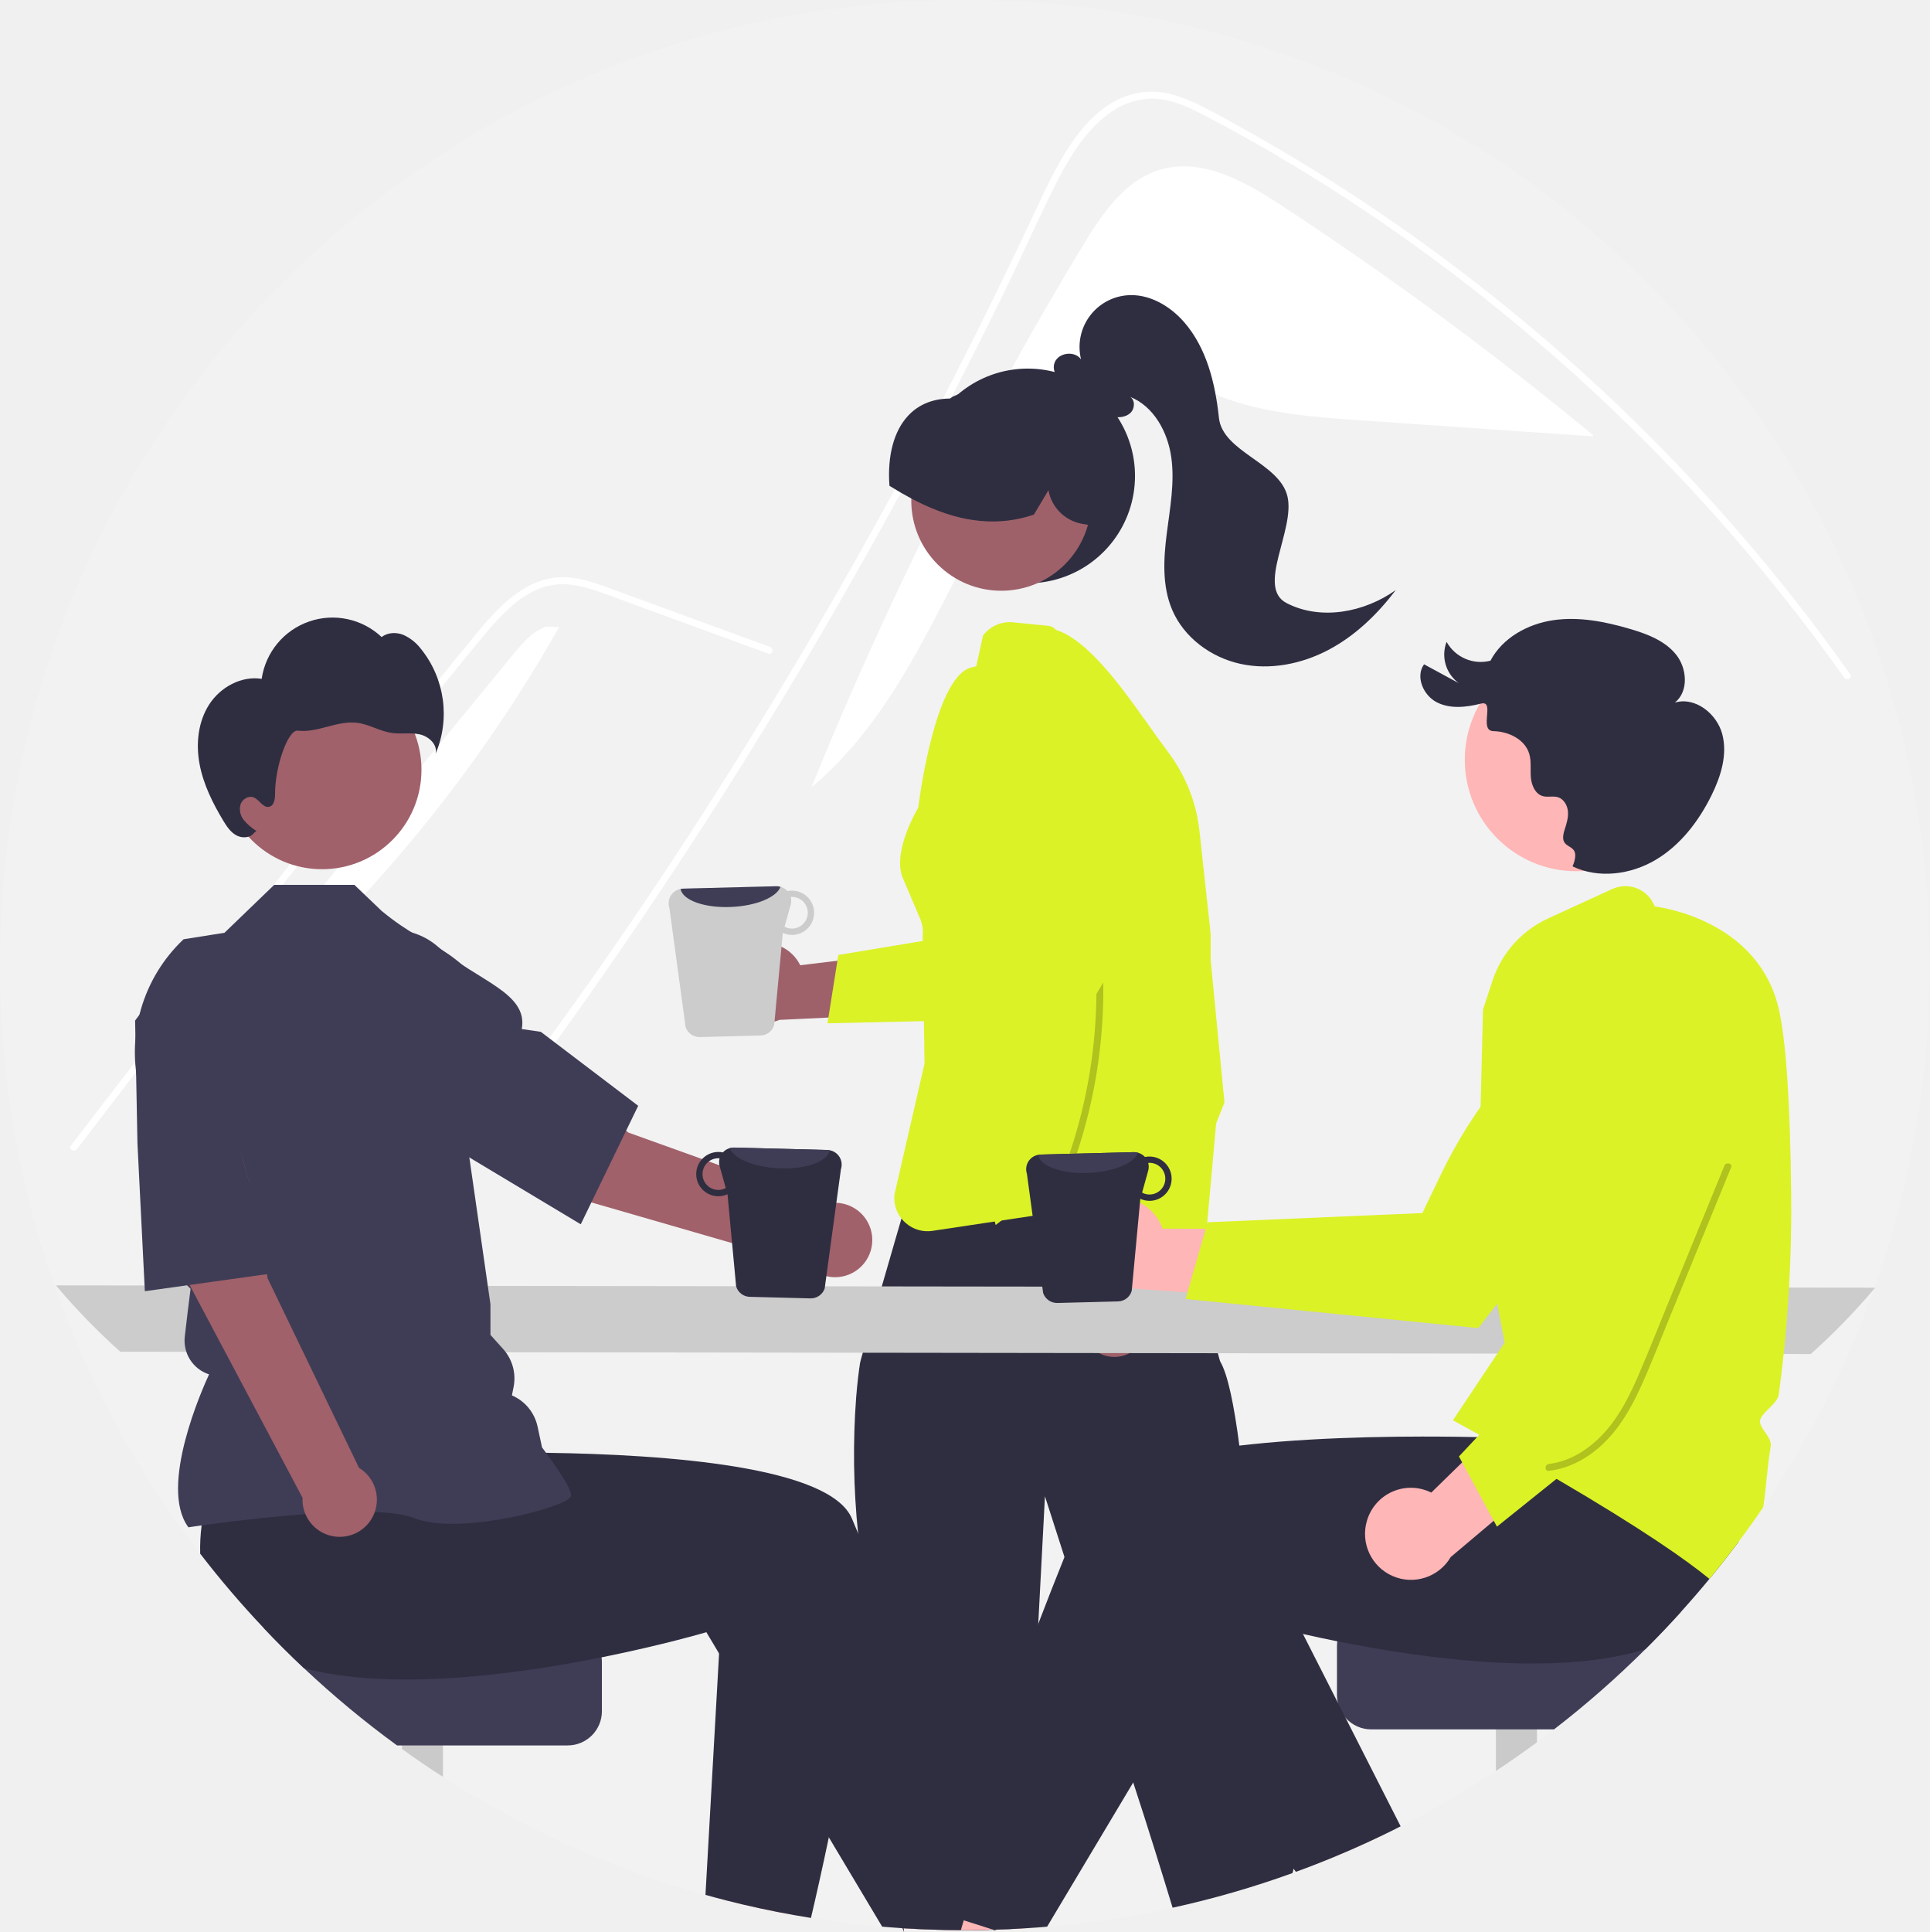
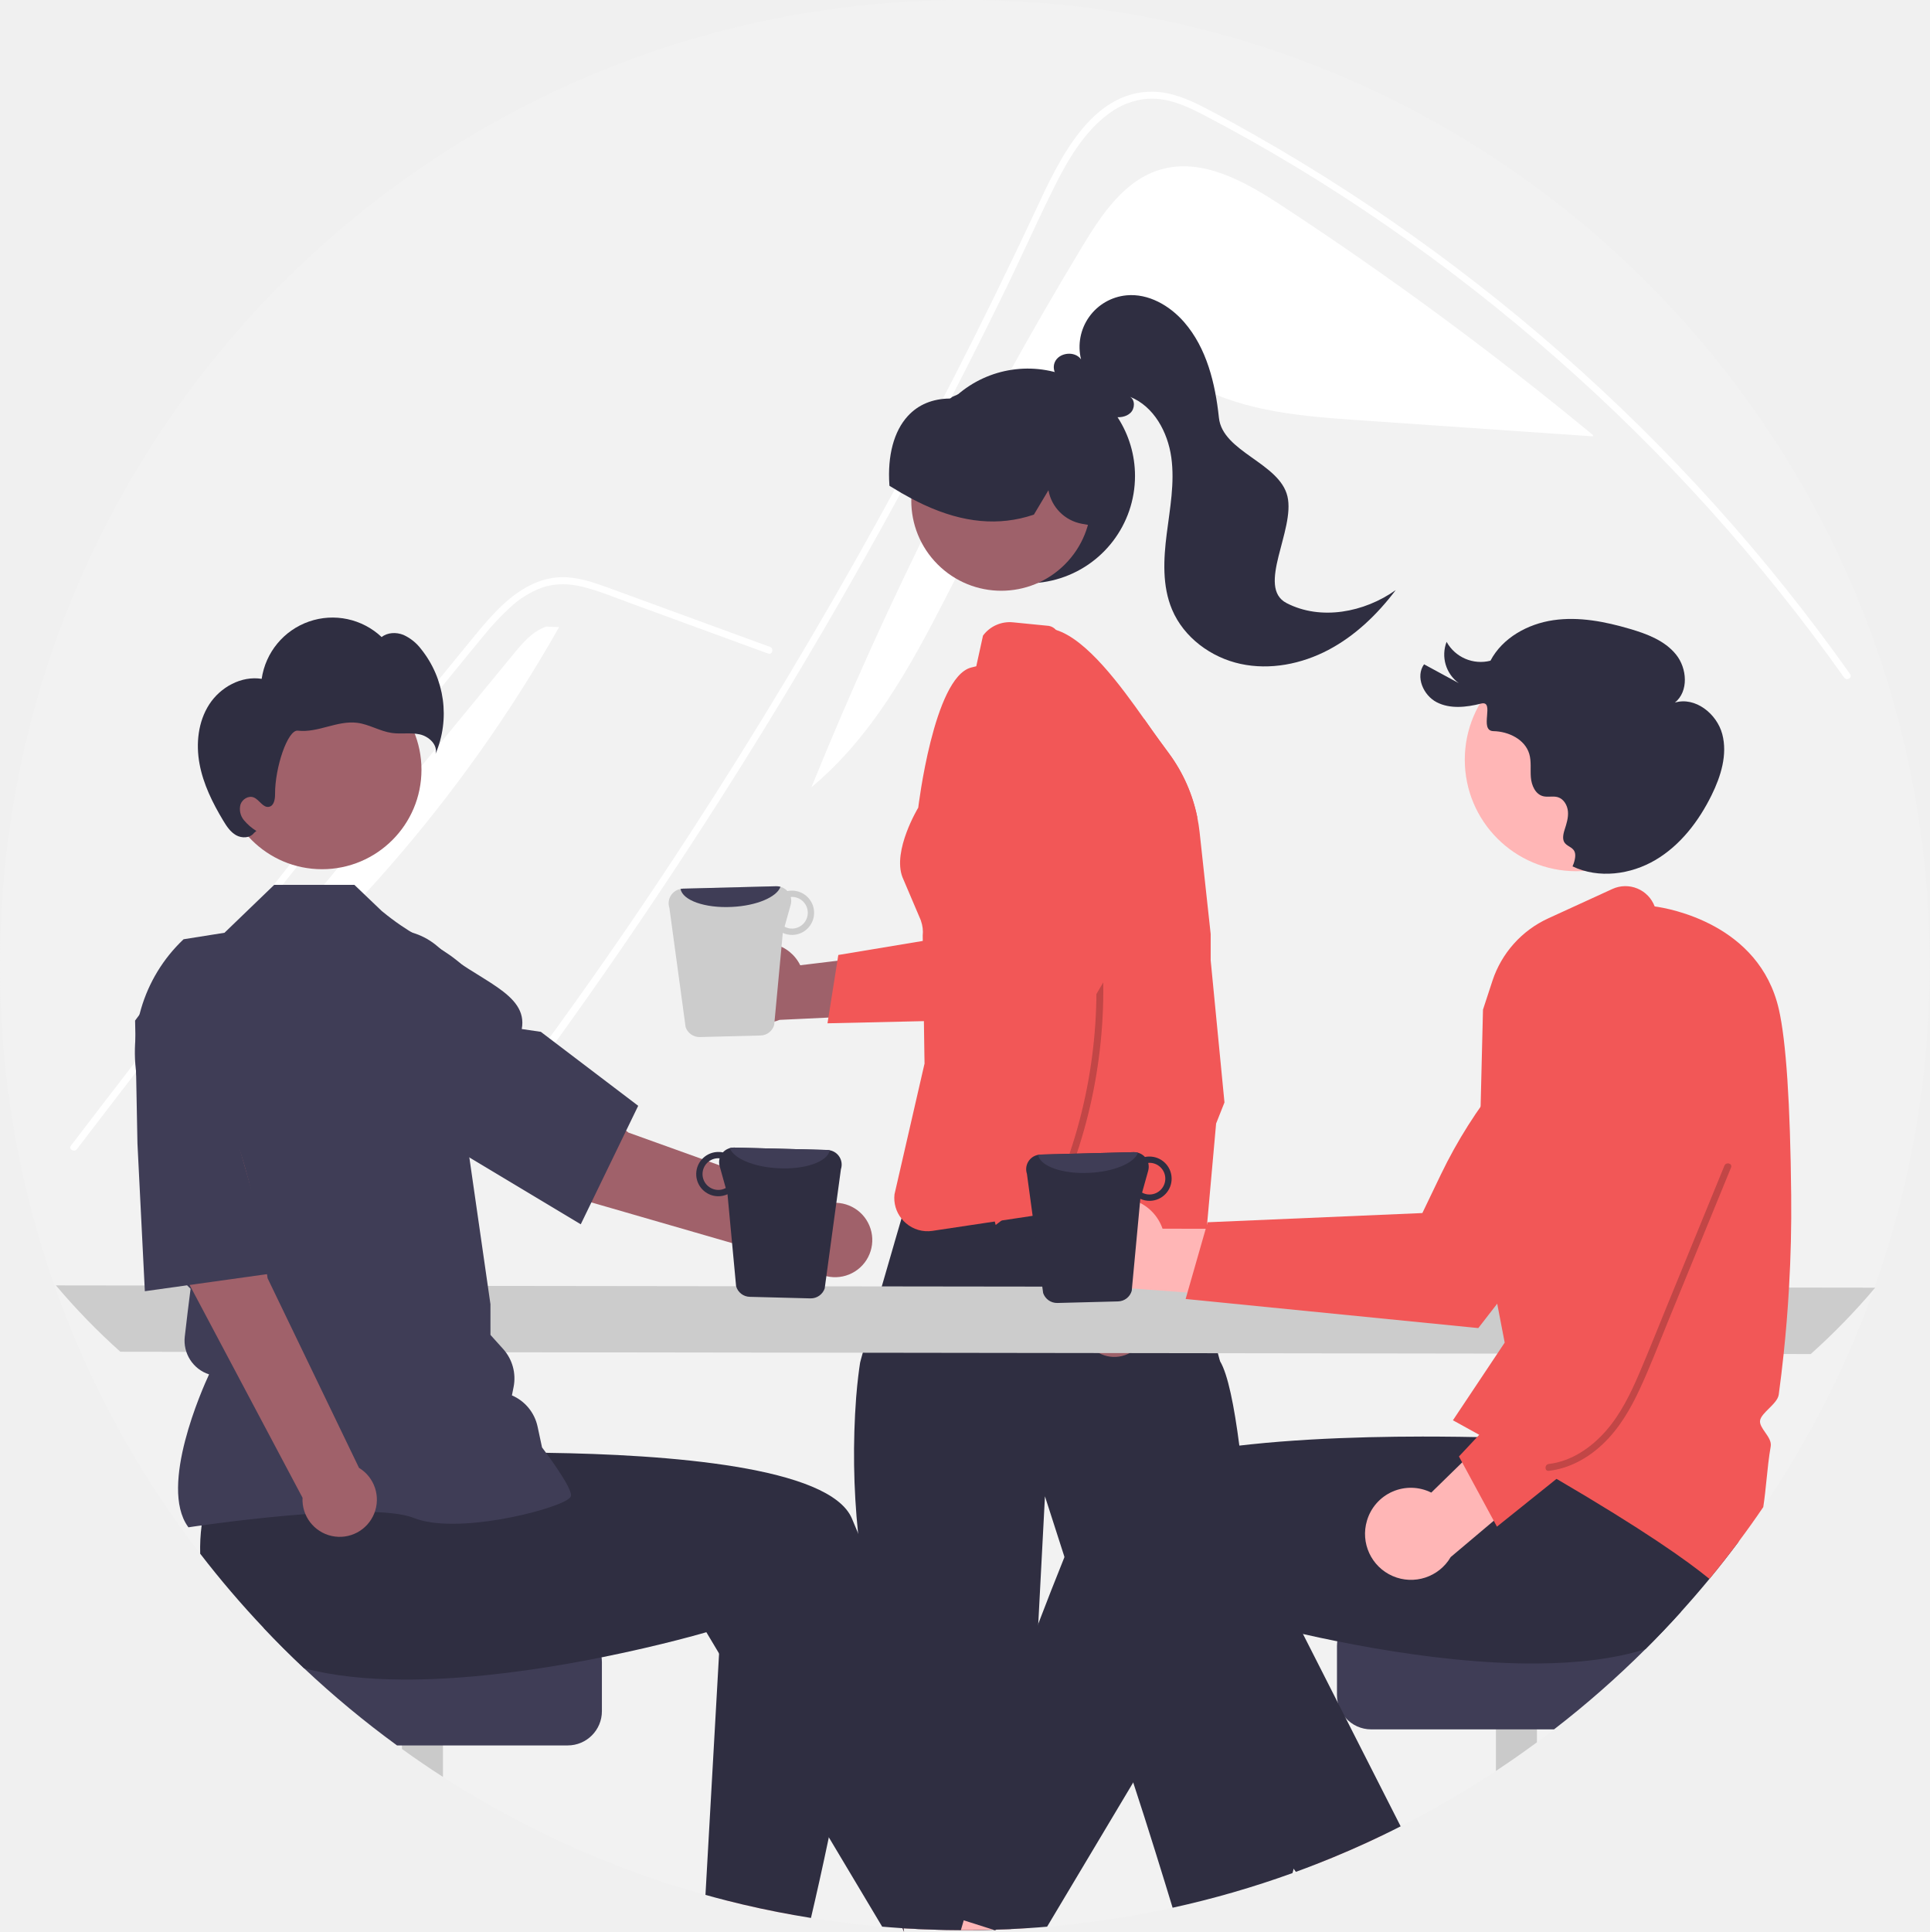
<svg xmlns="http://www.w3.org/2000/svg" data-name="Layer 1" width="842" height="842.8" viewBox="0 0 842 842.8">
  <path d="M1021,449.6a420.098,420.098,0,0,1-24.1,140.73c-.07.21-.14.4-.22.61v.01a419.102,419.102,0,0,1-48.3,95.08q-5.22,7.71-10.81,15.17-6.15,8.25-12.69,16.17-6.03,7.305-12.38,14.33-7.545,8.37-15.54,16.31a421.17,421.17,0,0,1-39.88,35q-3.69,2.865-7.46,5.63-8.775,6.48-17.9,12.5A417.418,417.418,0,0,1,790.15,825.3c-2.47,1.26-4.96,2.5-7.46,3.7q-14.505,7.005-29.6,12.89c-2.87,1.13-5.75,2.22-8.66,3.27-.49.19-.98.37-1.48.54a418.308,418.308,0,0,1-107.06,23.38q-3.81.345-7.63.58-4.05.285-8.11.46c-2.14.11-4.27.19-6.42.25-.44.02-.89.04-1.33.04q-4.335.135-8.7.17c-1.23.01-2.46.02-3.7.02-.58,0-1.16,0-1.74-.01q-12.585-.045-24.98-.82c-.17-.01-.34-.03-.51-.03-2.96-.2-5.91-.41-8.85-.67q-15.705-1.32-31.07-3.8-3.54-.555-7.06-1.2-15.285-2.7-30.17-6.51-4.425-1.125-8.8-2.35a418.627,418.627,0,0,1-114.54-51.46q-9.12-5.865-17.9-12.2c-.72-.5-1.43-1.02-2.14-1.54a422.135,422.135,0,0,1-40.59-33.67q-9.105-8.55-17.68-17.64A419.389,419.389,0,0,1,179,449.6c0-232.51,188.49-421,421-421S1021,217.09,1021,449.6Z" transform="translate(-179 -28.60001)" fill="#f2f2f2" />
  <path d="M651.36,135.928c8.429-13.941,18.418-28.827,34.061-33.379,18.115-5.272,36.724,5.201,52.509,15.535a1530.116,1530.116,0,0,1,136.171,100.329l-.048.541q-50.806-3.504-101.613-7.007c-24.472-1.688-49.784-3.608-71.411-15.185-8.206-4.393-16.206-10.261-25.505-10.67-11.553-.508-21.627,7.561-29.544,15.991-46.83,49.867-60.381,126.126-112.919,169.938A1667.327,1667.327,0,0,1,651.36,135.928Z" transform="translate(-179 -28.60001)" fill="#fff" />
  <path d="M363.505,558.892c5.179-6.539,7.295-8.071,12.403-14.67q62.39-80.692,117.283-166.835Q530.476,318.882,564.064,258.13q15.99-28.882,31.104-58.218Q606.896,177.166,618.1,154.148c2.136-4.383,4.212-8.786,6.277-13.199,4.867-10.378,9.643-20.806,14.771-31.044,5.844-11.668,12.957-23.9,23.688-31.739a32.319,32.319,0,0,1,16.837-6.479c8.736-.564,16.796,3.043,24.373,6.983,55.437,28.907,107.337,65.15,154.28,106.39A803.198,803.198,0,0,1,983.67,324.197c1.108,1.582,3.728.071,2.609-1.521q-6.605-9.34-13.471-18.479A805.459,805.459,0,0,0,842.276,167.418a810.7,810.7,0,0,0-75.659-55.548Q746.561,98.872,725.75,87.094c-6.993-3.96-14.016-7.869-21.159-11.537-7.003-3.597-14.439-6.831-22.439-6.952-27.225-.423-41.321,30.409-51.004,51.155q-4.564,9.794-9.239,19.527Q604.241,176.239,585.213,212.517q-11.743,22.398-24.001,44.535-38.147,68.933-81.09,135.076c-37.925,58.409-75.548,110.007-118.753,164.628C360.18,558.268,362.306,560.424,363.505,558.892Z" transform="translate(-179 -28.60001)" fill="#fff" />
  <path d="M514.185,313.716,473.623,298.88l-20.139-7.366c-6.559-2.399-13.102-5.13-19.883-6.848-5.995-1.519-12.086-1.767-17.996.229a41.477,41.477,0,0,0-14.037,8.701,113.91,113.91,0,0,0-11.513,12.295c-4.385,5.269-8.705,10.594-13.044,15.901q-26.863,32.853-53.376,65.991-26.512,33.138-52.669,66.557-26.221,33.501-52.081,67.282-3.168,4.138-6.33,8.281c-1.165,1.526-3.791.022-2.61-1.526q26.051-34.121,52.465-67.962,26.479-33.922,53.324-67.557,26.845-33.634,54.052-66.976,6.778-8.307,13.579-16.595c3.824-4.661,7.606-9.372,11.8-13.71,7.7-7.963,17.319-15,28.834-15.191,6.77-.112,13.322,2.036,19.612,4.312,6.781,2.453,13.546,4.952,20.318,7.429L504.777,307.066l10.211,3.735c1.812.663,1.029,3.585-.804,2.915Z" transform="translate(-179 -28.60001)" fill="#fff" />
  <path d="M403.096,313.864c3.993-4.86,8.31-9.949,14.282-11.923l5.576.22A632.461,632.461,0,0,1,254.498,494.745Q328.797,404.305,403.096,313.864Z" transform="translate(-179 -28.60001)" fill="#fff" />
  <path d="M674.243,236.212A46.82,46.82,0,1,1,593.713,203.738q.112-.112.225-.225c.375-.393.749-.787,1.142-1.161a.018.018,0,0,0,.019-.019c.487-.449.974-.899,1.48-1.33a46.807,46.807,0,0,1,77.664,35.208Z" transform="translate(-179 -28.60001)" fill="#2f2e41" />
  <circle cx="615.888" cy="247.045" r="39.26" transform="translate(-173.2978 479.2563) rotate(-45)" fill="#9e616a" />
  <path d="M643.94,209.29a44.272,44.272,0,0,0-46.23-8.96q-.345.135-.69.3c-.01,0-.01.01-.02.01-.75.31-1.51.63-2.24.98l-.45.22v.06c-.08.06-.17.13-.26.19a1.535,1.535,0,0,1-.65.36c-7.55.1-13.7,2.66-18.26,7.61-6.09,6.6-8.95,17.27-8.07,30.05l.02.39.34.22c3.22,2.01,6.27,3.78,9.21,5.33,1.74.93,3.43,1.78,5.11,2.56.2.09.4.19.6.28,17,7.85,32.55,9.27,47.49,4.3l.28-.09,6.35-10.64a18.136,18.136,0,0,0,14.6,14.63l2.64.47,3.87.68.16-.73C661.58,240.21,656.03,220.84,643.94,209.29Z" transform="translate(-179 -28.60001)" fill="#2f2e41" />
  <path d="M740.387,291.691c-13.36-6.896,3.822-31.923.37-46.556-3.453-14.633-28.317-19.339-29.901-34.291S705.546,180.472,695.68,169.127c-6.304-7.249-15.594-12.601-25.158-11.693a22.621,22.621,0,0,0-19.825,27.932c-2.723-3.858-9.77-3.022-11.515,1.367-1.551,3.902,1.875,8.628,5.907,8.973,5.276,6.515,11.317,13.43,19.582,14.744,2.663.423,5.655.113,7.6-1.754s2.096-5.601-.211-6.996c10.387,4.126,16.476,15.356,18.018,26.426,1.541,11.07-.591,22.27-1.996,33.357s-2.01,22.751,2.337,33.048c5.136,12.165,16.962,20.884,29.868,23.68s26.65.063,38.332-6.094C770.3,305.96,780.042,296.56,788,286.022,774.292,295.756,755.327,299.403,740.387,291.691Z" transform="translate(-179 -28.60001)" fill="#2f2e41" />
  <polygon points="409.593 428.003 382.475 613.181 530.504 602.024 486.197 419.853 409.593 428.003" fill="#ffb8b8" />
  <path d="M743.45,843.81a17.824,17.824,0,0,1-.5,1.89,414.801,414.801,0,0,1-52.3,15.11c-3.74-12.3-10.91-35.59-17.19-54.64-5.13-15.55-9.66-28.27-11.24-29.86-4.39-4.37,0-10.2,0-10.2l-18.75-58.29-8.52-26.48-2.92,55.63-4.24,80.58-.12,2.26s-5.84,17.49-2.92,20.41-2.92,14.59-2.92,14.59l-1.68,15.31c-2.14.11-4.27.19-6.42.25L613,870.6l-.6-.19q-4.335.135-8.7.17c-1.23.01-2.46.02-3.7.02-.58,0-1.16,0-1.74-.01q-12.585-.045-24.98-.82l-5.13-41.75-5.3-43.14s5.83-11.65,0-17.48c-3.51-3.51-1.75-8.61.22-12.11-1.22-5.41-2.89-13.73-5.14-26.05-.08-.41-.15-.83-.23-1.25q-1.065-5.865-1.91-11.5c-1-6.61-1.78-12.96-2.38-19.04a334.226,334.226,0,0,1-.84-59.27c.56-7.02,1.26-12.16,1.72-15.13.04-.28.47-1.85,1.17-4.33,1.1-3.97,2.91-10.27,4.94-17.32,1.08-3.74,2.22-7.69,3.35-11.62,1.97-6.81,3.93-13.56,5.51-19.02v-.03c1.39-4.79,2.5-8.57,3.08-10.55.28-.97.43-1.5.43-1.5s.31-.07.9-.2c1.83-.42,6.35-1.43,12.61-2.78,6.53-1.38,14.94-3.13,24.18-4.91,7.91-1.52,16.43-3.07,24.9-4.46,3.04-.49,6.08-.97,9.08-1.42,18.53-2.76,35.54-4.33,43.6-2.54a15.016,15.016,0,0,1,1.65.45,8.207,8.207,0,0,1,1.57.71c.25.15,2.67,9.59,5.76,21.89.03.12.06.25.09.37.93,3.72,1.92,7.68,2.93,11.73,1.03,4.13,2.07,8.34,3.09,12.44,3.03,12.18,5.83,23.45,7.27,28.97.55,2.14.91,3.41.99,3.55,3.38,5.63,6.14,19.43,8.38,36.74,2,15.45,3.59,33.7,4.82,51.43.61,8.77,1.13,17.42,1.57,25.54,1.49,27.32,2.09,48.65,2.09,48.65s2.23,17.78,6.66,26.17a12.757,12.757,0,0,0,2.07,2.97c2.95,2.95,3.29,5.51,2.9,7.33a6.057,6.057,0,0,1-1.04,2.38,3.943,3.943,0,0,1-.39.49,11.349,11.349,0,0,0,2.92,10.2C744.2,837.23,743.97,841.31,743.45,843.81Z" transform="translate(-179 -28.60001)" fill="#2f2e41" />
-   <path d="M694.96,397.21q-.255-1.89-.54-3.81c-.11-.82-.24-1.64-.36-2.45-1.27-8.18,4.02-15.18-2.83-20.84a14.54,14.54,0,0,1-3.83-4.78l-1.57-3.16-2.89-5.86-6.32-12.74-1.09-2.19a14.04,14.04,0,0,0-1.06-1.79,14.447,14.447,0,0,0-4.51-4.22l-15.7-9.36a14.488,14.488,0,0,1-5.62-6.09l-.39-.8c-1.73-3.55-4.83-12.04-8.5-15.73l-.01-.01a5.38,5.38,0,0,0-3.08-1.75L621.03,300.08a14.494,14.494,0,0,0-13.11,5.79l-.43,1.95-2.51,11.43-.14.03c-.74.17-1.48.34-2.21.55-16.21,4.43-22.97,61.1-22.97,61.1s-11.35,18.73-6.89,30.32l7.96,18.69a2.253,2.253,0,0,1,.14.44,14.39,14.39,0,0,1,.74,6.35l.01.73.02,1.61.06,4.13.19,13.7.24,17.15.21,14.61.07,3.89L569.3,549.6a14.351,14.351,0,0,0,3.03,10.57l.01.01a13.429,13.429,0,0,0,.92,1.06l.01.01c.31.32.63.61.96.9a14.382,14.382,0,0,0,11.66,3.39l1.75-.27h.01l25.4-3.81h.02l2.94-.44h.02l28.43-4.27h.02l4.87-.74c.39-.05.77-.1,1.16-.13l26.03-1.79a14.668,14.668,0,0,0,1.78-.23h.01a14.54,14.54,0,0,0,10.47-8.37,12.885,12.885,0,0,0,.89-2.67,15.044,15.044,0,0,0,.37-3.03l.29-24.52.99-79.24a14.264,14.264,0,0,1,2.18-7.47C697.13,422.8,696.72,410.46,694.96,397.21Z" transform="translate(-179 -28.60001)" fill="#dbf226" />
+   <path d="M694.96,397.21q-.255-1.89-.54-3.81c-.11-.82-.24-1.64-.36-2.45-1.27-8.18,4.02-15.18-2.83-20.84a14.54,14.54,0,0,1-3.83-4.78l-1.57-3.16-2.89-5.86-6.32-12.74-1.09-2.19a14.04,14.04,0,0,0-1.06-1.79,14.447,14.447,0,0,0-4.51-4.22l-15.7-9.36a14.488,14.488,0,0,1-5.62-6.09l-.39-.8c-1.73-3.55-4.83-12.04-8.5-15.73l-.01-.01a5.38,5.38,0,0,0-3.08-1.75L621.03,300.08a14.494,14.494,0,0,0-13.11,5.79l-.43,1.95-2.51,11.43-.14.03c-.74.17-1.48.34-2.21.55-16.21,4.43-22.97,61.1-22.97,61.1s-11.35,18.73-6.89,30.32l7.96,18.69a2.253,2.253,0,0,1,.14.44,14.39,14.39,0,0,1,.74,6.35l.01.73.02,1.61.06,4.13.19,13.7.24,17.15.21,14.61.07,3.89L569.3,549.6a14.351,14.351,0,0,0,3.03,10.57l.01.01a13.429,13.429,0,0,0,.92,1.06l.01.01c.31.32.63.61.96.9a14.382,14.382,0,0,0,11.66,3.39l1.75-.27h.01l25.4-3.81h.02l2.94-.44h.02l28.43-4.27h.02l4.87-.74c.39-.05.77-.1,1.16-.13l26.03-1.79a14.668,14.668,0,0,0,1.78-.23h.01a14.54,14.54,0,0,0,10.47-8.37,12.885,12.885,0,0,0,.89-2.67,15.044,15.044,0,0,0,.37-3.03l.29-24.52.99-79.24a14.264,14.264,0,0,1,2.18-7.47C697.13,422.8,696.72,410.46,694.96,397.21Z" transform="translate(-179 -28.60001)" fill="#f25757" />
  <path d="M651.317,608.843a14.049,14.049,0,0,1,13.786-16.553l16.24-47.209,15.834,20.551-17.849,41.68a14.125,14.125,0,0,1-28.011,1.531Z" transform="translate(-179 -28.60001)" fill="#9e616a" />
-   <path d="M713.28,509.52l-3.65,9.2-5.1,56.91a16.048,16.048,0,0,0-4.49,1.89,15.759,15.759,0,0,0-6.65,18.42l1.5,4.5-11.15-3.43-18.33-5.63L643.8,584.74,647.46,572.87a17.617,17.617,0,0,0-2.98-16.12,17.439,17.439,0,0,0-1.41-1.59l1.37-10.25.81-6.09-9.89,7.51-19.34,14.69h-.01l-2.56,1.95s-.14-.52-.4-1.51c-.49-1.91-1.41-5.57-2.59-10.67a648.089,648.089,0,0,1-12.89-77.09c-.6-5.84-1.12-11.82-1.54-17.89-.43-6.25-.75-12.59-.92-18.97-1.44-51.93,6.54-106.37,39.89-134.21a15.911,15.911,0,0,1,4.75.76c13.5,4.15,28.31,24.43,38.55,38.94,2.42,3.43,4.58,6.53,6.41,9.02l4.43,6.03a70.566,70.566,0,0,1,12.27,27.71q.645,3.18,1.01,6.44l4.84,44.52v11.47Z" transform="translate(-179 -28.60001)" fill="#dbf226" />
+   <path d="M713.28,509.52l-3.65,9.2-5.1,56.91a16.048,16.048,0,0,0-4.49,1.89,15.759,15.759,0,0,0-6.65,18.42l1.5,4.5-11.15-3.43-18.33-5.63L643.8,584.74,647.46,572.87a17.617,17.617,0,0,0-2.98-16.12,17.439,17.439,0,0,0-1.41-1.59l1.37-10.25.81-6.09-9.89,7.51-19.34,14.69h-.01l-2.56,1.95s-.14-.52-.4-1.51c-.49-1.91-1.41-5.57-2.59-10.67a648.089,648.089,0,0,1-12.89-77.09c-.6-5.84-1.12-11.82-1.54-17.89-.43-6.25-.75-12.59-.92-18.97-1.44-51.93,6.54-106.37,39.89-134.21a15.911,15.911,0,0,1,4.75.76c13.5,4.15,28.31,24.43,38.55,38.94,2.42,3.43,4.58,6.53,6.41,9.02l4.43,6.03a70.566,70.566,0,0,1,12.27,27.71q.645,3.18,1.01,6.44l4.84,44.52v11.47Z" transform="translate(-179 -28.60001)" fill="#f25757" />
  <path d="M203.39,589.327a289.005,289.005,0,0,0,28.12,28.95l737.58,1a289.004,289.004,0,0,0,28.12-28.95Z" transform="translate(-179 -28.60001)" fill="#ccc" />
  <path d="M603.7,870.58c-1.23.01-2.46.02-3.7.02-.58,0-1.16,0-1.74-.01q-12.585-.045-24.98-.82l.2,1.63-.71-1.66-15.85-36.9,11.23-4.82,20.6-8.85L595,840.66l5.98,20.58,1.78,6.1Z" transform="translate(-179 -28.60001)" fill="#ffb6b6" />
  <path d="M530.27,827.74l-4.48,36.33q-15.285-2.7-30.17-6.51V827.75Z" transform="translate(-179 -28.60001)" fill="#ffb6b6" />
  <path d="M372.28,760.78v42.97q-9.12-5.865-17.9-12.2V760.78Z" transform="translate(-179 -28.60001)" fill="#cacaca" />
  <path d="M441.63,753.62v21.47a14.924,14.924,0,0,1-14.91,14.92H352.24a422.135,422.135,0,0,1-40.59-33.67q-9.105-8.55-17.68-17.64H426.72a14.93,14.93,0,0,1,14.91,14.92Z" transform="translate(-179 -28.60001)" fill="#3f3d56" />
  <path d="M616.18,869.59l-2.45.78L613,870.6l-.6-.19q-4.335.135-8.7.17c-1.23.01-2.46.02-3.7.02-.58,0-1.16,0-1.74-.01q-12.585-.045-24.98-.82l.2,1.63-.71-1.66c-2.96-.2-5.91-.41-8.85-.67L540.65,830.1l-47.89-80.19-5.55-9.29s-18.93,5.6-45.72,10.97c-20.19,4.06-44.84,7.97-69.21,9.25-6.01.32-12,.48-17.9.43-15.25-.1-29.9-1.53-42.73-4.93q-9.105-8.55-17.68-17.64a421.224,421.224,0,0,1-27.62-32.33,78.015,78.015,0,0,1,.63-12.34c.09-.68.18-1.37.29-2.07L270,645.6l20.28-2.68,30.86-4.08,33.43-4.42,3.68,28.82s26.03-1.32,59.01-.88c52.97.72,123.85,6,133.45,28.66.9,2.13,1.8,4.28,2.7,6.43,18.64,44.65,35.76,92.22,47.39,126.02,2.22,6.44,4.23,12.37,6.02,17.69C612.73,858.73,616.18,869.59,616.18,869.59Z" transform="translate(-179 -28.60001)" fill="#2f2e41" />
  <path d="M559.48,716.57q-.735,6.36-1.55,12.67c-4.8,37.21-11.41,72.75-17.28,100.86-2.87,13.72-5.57,25.66-7.8,35.17q-3.54-.555-7.06-1.2-15.285-2.7-30.17-6.51-4.425-1.125-8.8-2.35l5.94-105.3,1.96-34.83,61.07,1.41Z" transform="translate(-179 -28.60001)" fill="#2f2e41" />
  <path d="M657.675,553.699A19.952,19.952,0,0,1,686.261,564.6l70.903.084-20.32,30.735-64.215-4.792a20.06,20.06,0,0,1-14.953-36.928Z" transform="translate(-179 -28.60001)" fill="#ffb6b6" />
-   <path d="M696.331,595.264,824.028,607.95l.337-.431c.644-.823,64.566-82.646,75.305-102.124a58.891,58.891,0,0,0,6.82-38.571l-.073-.324-.254-.215a29.885,29.885,0,0,0-37.369-.819,211.683,211.683,0,0,0-61.088,75.483l-8.08,16.821-93.71,4.02Z" transform="translate(-179 -28.60001)" fill="#dbf226" />
+   <path d="M696.331,595.264,824.028,607.95l.337-.431c.644-.823,64.566-82.646,75.305-102.124a58.891,58.891,0,0,0,6.82-38.571l-.073-.324-.254-.215a29.885,29.885,0,0,0-37.369-.819,211.683,211.683,0,0,0-61.088,75.483l-8.08,16.821-93.71,4.02Z" transform="translate(-179 -28.60001)" fill="#f25757" />
  <path d="M647.08,825.84l-18.82,43.82q-4.05.285-8.11.46c-2.14.11-4.27.19-6.42.25L613,870.6l-.6-.19q-4.335.135-8.7.17c-1.23.01-2.46.02-3.7.02-.58,0-1.16,0-1.74-.01l1.25-4.28,1.47-5.07,5.84-20.08,8.43-28.99,12.54,5.38Z" transform="translate(-179 -28.60001)" fill="#ffb6b6" />
  <path d="M782.69,829q-14.505,7.005-29.6,12.89l-9.84-16.55,31.72-13.93Z" transform="translate(-179 -28.60001)" fill="#ffb6b6" />
  <path d="M849.62,753.78v34.86q-8.775,6.48-17.9,12.5V753.78Z" transform="translate(-179 -28.60001)" fill="#cacaca" />
  <path d="M912.5,731.7q-7.545,8.37-15.54,16.31a421.17,421.17,0,0,1-39.88,35h-79.8a14.879,14.879,0,0,1-11.19-5.07l-.01-.03a14.727,14.727,0,0,1-3.36-6.6l-.01-.02a15.302,15.302,0,0,1-.34-3.2V746.62a14.93,14.93,0,0,1,14.91-14.92Z" transform="translate(-179 -28.60001)" fill="#3f3d56" />
  <path d="M945.38,647.9l-8.65,37.06a77.902,77.902,0,0,1,.84,16.24q-6.15,8.25-12.69,16.17-6.03,7.305-12.38,14.33-7.545,8.37-15.54,16.31c-13.88,4.36-30.24,6.14-47.34,6.26-5.9.05-11.89-.11-17.9-.43-24.37-1.28-49.02-5.19-69.21-9.25-5.34-1.06-10.36-2.14-14.98-3.19-8.75-1.97-16.07-3.81-21.37-5.21-5.97-1.56-9.37-2.57-9.37-2.57l-22.71,38.03-20.62,34.52-37.57,62.91q-3.81.345-7.63.58-4.05.285-8.11.46c-2.14.11-4.27.19-6.42.25L613,870.6l-.6-.19-9.64-3.07-3.25-1.03-11.69-3.72s2.61-8.22,7.18-21.93c1.68-5.03,3.62-10.81,5.8-17.19,7.87-23.06,18.78-54.03,31.23-86.5,3.69-9.64,7.51-19.42,11.44-29.15,3.22-7.99,6.5-15.95,9.82-23.8,5.77-13.61,33.65-20.95,66.48-24.8,1.67-.19,3.35-.38,5.04-.56,16.73-1.76,34.48-2.67,51.08-3.09,8.31-.21,16.33-.29,23.79-.3q3.615,0,7.03.02h.01c6.15.03,11.81.12,16.79.22.97.02,1.91.05,2.83.07h.01c.62.01,1.23.03,1.83.04,10.89.28,17.57.62,17.57.62l2.59-20.32.53-4.1.5-3.9v-.01l.06-.49.41-.01,7.2-.14,60.52-1.18,33.06-.65Z" transform="translate(-179 -28.60001)" fill="#2f2e41" />
  <path d="M790.15,825.3c-2.47,1.26-4.96,2.5-7.46,3.7q-14.505,7.005-29.6,12.89c-2.87,1.13-5.75,2.22-8.66,3.27-.32-.45-.65-.9-.98-1.35-13.88-19.05-31.52-44.19-49.37-72.16-7.47-11.7-14.98-23.9-22.27-36.36l52.78-24.64,5.92-2.76,17.02,33.51,15.18,29.89,3.38,6.65Z" transform="translate(-179 -28.60001)" fill="#2f2e41" />
  <circle cx="687.762" cy="331.426" r="48.625" fill="#ffb6b6" />
  <path d="M865.153,406.54c11.369,5.455,25.362,3.607,36.216-2.811s18.842-16.884,24.424-28.191c4.088-8.281,7.058-17.764,4.691-26.69s-11.812-16.406-20.66-13.762c6.062-4.881,5.355-14.947.457-20.995s-12.627-8.956-20.095-11.148c-10.838-3.181-22.226-5.426-33.404-3.799s-22.182,7.679-27.442,17.675a17.039,17.039,0,0,1-19.144-8.221,15.437,15.437,0,0,0,5.307,18.009l-15.138-8.213c-3.859,5.349-.352,13.508,5.506,16.538s12.94,2.222,19.334.603-1.15,11.884,5.445,12.014,13.728,3.581,15.616,9.901c.989,3.31.413,6.865.704,10.307s1.941,7.261,5.277,8.158c2.108.567,4.414-.184,6.504.445,2.591.78,4.171,3.552,4.399,6.248s-.618,5.355-1.452,7.929c-3.3,10.172,7.29,4.47,3.99,14.642Z" transform="translate(-179 -28.60001)" fill="#2f2e41" />
-   <path d="M960.56,550.17c-.4-40.16-2.22-67.53-5.4-81.36-8.54-37.18-47.99-43.96-54.17-44.8a13.645,13.645,0,0,0-18.45-7.61l-28.03,12.84a45.664,45.664,0,0,0-24.27,27.1l-4.16,12.7-2.09,85.23,6.9,35.85.01.02,4.65,24.15-3.2,4.8-18.27,27.4-.31.48-.01.01-.8,1.19c1.11.61,2.21,1.21,3.29,1.81q4.2,2.31,8.19,4.53c.64.36,1.27.71,1.9,1.07h.01c.4.22.8.44,1.19.66Q842.51,664.61,854.79,671.75c1.14.66,2.27,1.32,3.38,1.97,37.8,22.11,56.96,35.65,66.71,43.65q6.54-7.92,12.69-16.17,5.58-7.455,10.81-15.17c.61-4.02,1.02-8.04,1.42-11.98.48-4.74.98-9.65,1.82-14.48.37-2.14-1.05-4.17-2.42-6.13-1.27-1.83-2.47-3.55-2.22-5.17.26-1.67,2.1-3.49,3.89-5.26,1.95-1.94,3.97-3.94,4.26-6.05q1.2-8.82,2.13-17.7,1.53-14.445,2.35-28.98Q960.765,570.21,960.56,550.17Z" transform="translate(-179 -28.60001)" fill="#dbf226" />
+   <path d="M960.56,550.17c-.4-40.16-2.22-67.53-5.4-81.36-8.54-37.18-47.99-43.96-54.17-44.8a13.645,13.645,0,0,0-18.45-7.61l-28.03,12.84a45.664,45.664,0,0,0-24.27,27.1l-4.16,12.7-2.09,85.23,6.9,35.85.01.02,4.65,24.15-3.2,4.8-18.27,27.4-.31.48-.01.01-.8,1.19c1.11.61,2.21,1.21,3.29,1.81q4.2,2.31,8.19,4.53c.64.36,1.27.71,1.9,1.07h.01c.4.22.8.44,1.19.66Q842.51,664.61,854.79,671.75c1.14.66,2.27,1.32,3.38,1.97,37.8,22.11,56.96,35.65,66.71,43.65q6.54-7.92,12.69-16.17,5.58-7.455,10.81-15.17c.61-4.02,1.02-8.04,1.42-11.98.48-4.74.98-9.65,1.82-14.48.37-2.14-1.05-4.17-2.42-6.13-1.27-1.83-2.47-3.55-2.22-5.17.26-1.67,2.1-3.49,3.89-5.26,1.95-1.94,3.97-3.94,4.26-6.05q1.2-8.82,2.13-17.7,1.53-14.445,2.35-28.98Q960.765,570.21,960.56,550.17Z" transform="translate(-179 -28.60001)" fill="#f25757" />
  <path d="M775.462,691.93a19.952,19.952,0,0,1,28.05-12.213L854.227,630.166l6.987,36.176-49.231,41.508a20.06,20.06,0,0,1-36.522-15.92Z" transform="translate(-179 -28.60001)" fill="#ffb6b6" />
-   <path d="M832.163,694.578l100.109-80.286-.061-.543c-.116-1.039-11.699-104.222-17.654-125.652a58.89,58.89,0,0,0-22.116-32.328l-.279-.18-.332.024a29.885,29.885,0,0,0-27.271,25.561,211.683,211.683,0,0,0,9.171,96.671l5.997,17.671-64.138,68.441Z" transform="translate(-179 -28.60001)" fill="#dbf226" />
+   <path d="M832.163,694.578l100.109-80.286-.061-.543c-.116-1.039-11.699-104.222-17.654-125.652a58.89,58.89,0,0,0-22.116-32.328l-.279-.18-.332.024a29.885,29.885,0,0,0-27.271,25.561,211.683,211.683,0,0,0,9.171,96.671l5.997,17.671-64.138,68.441Z" transform="translate(-179 -28.60001)" fill="#f25757" />
  <circle cx="140.514" cy="335.79" r="43.388" fill="#a0616a" />
  <path d="M261.221,694.864l-.237-.332c-12.639-17.695,6.37-60.216,9.237-66.38h0a15.475,15.475,0,0,1-10.592-16.527l1.236-10.506,1.288-10.305-9.229-9.229-.026-.23-5.311-46.474-7.723-30.868A67.768,67.768,0,0,1,259.099,438.337l17.851-2.834L298.644,414.6h34.984l11.995,11.461c23.583,19.331,29.182,10.933,55.775,47.324l-19.041,50.165L393,597.537l.006,13.39,5.543,6.16a19.17,19.17,0,0,1,4.547,16.582l-.729,3.645h0a19.17,19.17,0,0,1,11.193,13.603l1.947,9.085c1.666,2.198,12.66,16.857,12.66,20.865,0,.602-.444,1.183-1.397,1.828-7.492,5.073-48.904,15.417-67.233,8.082-19.523-7.806-97.132,3.904-97.914,4.024Z" transform="translate(-179 -28.60001)" fill="#3f3d56" />
  <path d="M239.178,518.859l36.076-7.062c13.342,19.925,20.505,74.407,20.505,74.407l39.886,82.719a16.23,16.23,0,1,1-24.636,13.049l-52.022-98.007Z" transform="translate(-179 -28.60001)" fill="#a0616a" />
  <path d="M238.976,527.419l-1.026-53.62,16.977-22.713a29.845,29.845,0,0,1,29.379-11.371h0A29.775,29.775,0,0,1,308.125,472.659c-2.882,22.705-9.424,51.118-24.225,57.547l-.15.065,15.34,53.649-56.888,7.947Z" transform="translate(-179 -28.60001)" fill="#3f3d56" />
  <path d="M453.239,522.681s-43.295-33.841-66.776-38.702l-20.783,30.323,56.207,34.445,109.431,31.641a16.231,16.231,0,1,0,8.347-26.661Z" transform="translate(-179 -28.60001)" fill="#a0616a" />
  <path d="M377.069,529.481l-45.119-28.99-9.421-26.746a29.845,29.845,0,0,1,6.904-30.737h0a29.775,29.775,0,0,1,40.626-1.453c17.26,15.03,39.503,20.068,36.606,35.943l8.31,1.214,42.493,32.272-25.059,51.686Z" transform="translate(-179 -28.60001)" fill="#3f3d56" />
  <path d="M270.3,335.881c4.872-7.537,14.015-12.561,22.878-11.149a31.242,31.242,0,0,1,52.347-18.222c2.61-2.076,6.403-2.186,9.5-.951a20.032,20.032,0,0,1,7.718,6.195,44.957,44.957,0,0,1,6.291,45.736c1.083-3.938-2.863-7.642-6.851-8.526-3.987-.884-8.169-.048-12.213-.623-5.182-.737-9.841-3.744-15.031-4.42-4.362-.569-8.749.55-13.003,1.671-4.254,1.121-8.629,2.264-12.998,1.745-4.369-.519-9.996,16.037-9.92,27.698.014,2.21-.441,5.047-2.6,5.516-2.659.577-4.201-3.093-6.732-4.093-2.255-.891-4.959.76-5.744,3.055a7.635,7.635,0,0,0,1.458,6.837,22.562,22.562,0,0,0,5.47,4.745l-1.043.867c-1.734,2.291-5.331,2.39-7.831.973-2.499-1.417-4.142-3.939-5.622-6.402-4.624-7.691-8.681-15.887-10.313-24.712S265.428,343.419,270.3,335.881Z" transform="translate(-179 -28.60001)" fill="#2f2e41" />
  <path d="M651.335,408.797a220.462,220.462,0,0,1,6.042,56.014,223.7,223.7,0,0,1-8.207,55.75A217.798,217.798,0,0,1,638.363,550.579c-.78,1.748,1.805,3.276,2.59,1.514a223.545,223.545,0,0,0,16.453-54.936,227.007,227.007,0,0,0,2.079-57.335,222.954,222.954,0,0,0-5.257-31.822c-.452-1.876-3.346-1.082-2.893.798Z" transform="translate(-179 -28.60001)" opacity="0.2" />
  <path d="M931.428,537.102,906.35,598.32c-4.036,9.852-7.952,19.765-12.153,29.549-3.782,8.809-8.095,17.657-14.46,24.919-6.425,7.33-15.068,13.28-24.941,14.443-1.894.223-1.917,3.226,0,3,9.019-1.062,17.103-5.546,23.631-11.747,7.06-6.705,12.035-15.246,16.096-24.012,4.527-9.769,8.376-19.871,12.457-29.832l12.822-31.299,14.519-35.442c.731-1.785-2.17-2.563-2.893-.798Z" transform="translate(-179 -28.60001)" opacity="0.2" />
  <path d="M634.16,592.668a6.416,6.416,0,0,0,6.183,4.331l26.492-.682a6.329,6.329,0,0,0,5.981-4.657l3.749-40.087a9.794,9.794,0,0,0,4.238.871,9.661,9.661,0,1,0-.485-19.317,8.184,8.184,0,0,0-1.736.181,6.548,6.548,0,0,0-4.874-2.103l-40.751,1.052a5.852,5.852,0,0,0-1.005.125,6.365,6.365,0,0,0-4.873,8.265Zm43.173-43.817,2.668-9.553a6.506,6.506,0,0,0,.02-3.375c.129-0.0.244-.062.373-.062a6.91,6.91,0,0,1,.324,13.817A6.505,6.505,0,0,1,677.333,548.851Z" transform="translate(-179 -28.60001)" fill="#2f2e41" />
  <path d="M631.952,532.382c.868,4.964,10.629,8.454,22.366,7.847,10.793-.497,19.617-4.287,21.234-8.779a6.025,6.025,0,0,0-1.844-.246l-40.751,1.052A5.852,5.852,0,0,0,631.952,532.382Z" transform="translate(-179 -28.60001)" fill="#3f3d56" />
  <path d="M545.922,538.646a6.365,6.365,0,0,0-4.873-8.265,5.852,5.852,0,0,0-1.005-.125l-40.751-1.052a6.548,6.548,0,0,0-4.874,2.103,8.184,8.184,0,0,0-1.736-.181,9.661,9.661,0,0,0-.485,19.317,9.794,9.794,0,0,0,4.238-.871l3.749,40.087a6.329,6.329,0,0,0,5.981,4.657l26.492.682a6.416,6.416,0,0,0,6.183-4.331ZM492.282,547.679a6.91,6.91,0,0,1,.324-13.817c.129 0.0.244.062.373.062a6.506,6.506,0,0,0,.02,3.375l2.668,9.553A6.505,6.505,0,0,1,492.282,547.679Z" transform="translate(-179 -28.60001)" fill="#2f2e41" />
  <path d="M541.048,530.382c-.868,4.964-10.629,8.454-22.366,7.847-10.793-.497-19.617-4.287-21.234-8.779a6.025,6.025,0,0,1,1.844-.246l40.751,1.052A5.852,5.852,0,0,1,541.048,530.382Z" transform="translate(-179 -28.60001)" fill="#3f3d56" />
  <path d="M502.429,443.301a17.294,17.294,0,0,1,25.742,6.374l61.014-7.381-14.253,28.58-55.755,2.628a17.388,17.388,0,0,1-16.748-30.201Z" transform="translate(-179 -28.60001)" fill="#9e616a" />
-   <path d="M701.41,385.09c-1.8,3.53-3.99,7.64-6.45,12.12-8.64,15.79-20.51,36.17-29.65,51.68-7.81,13.23-13.64,22.93-13.8,23.2l-.25.4-53.69,1.21-11.52.26-3.92.09-42.07.95.4-2.5,3.93-24.78.4-2.53,36.85-6.12,13.47-2.23,29.88-4.96,5.19-15.32a183.457,183.457,0,0,1,44.62-71.37c.59-.57,1.19-1.11,1.82-1.62.55-.44,1.11-.86,1.68-1.24,2.42,3.43,4.58,6.53,6.41,9.02l4.43,6.03A70.566,70.566,0,0,1,701.41,385.09Z" transform="translate(-179 -28.60001)" fill="#dbf226" />
+   <path d="M701.41,385.09c-1.8,3.53-3.99,7.64-6.45,12.12-8.64,15.79-20.51,36.17-29.65,51.68-7.81,13.23-13.64,22.93-13.8,23.2l-.25.4-53.69,1.21-11.52.26-3.92.09-42.07.95.4-2.5,3.93-24.78.4-2.53,36.85-6.12,13.47-2.23,29.88-4.96,5.19-15.32a183.457,183.457,0,0,1,44.62-71.37c.59-.57,1.19-1.11,1.82-1.62.55-.44,1.11-.86,1.68-1.24,2.42,3.43,4.58,6.53,6.41,9.02l4.43,6.03A70.566,70.566,0,0,1,701.41,385.09Z" transform="translate(-179 -28.60001)" fill="#f25757" />
  <path d="M478.16,476.668a6.416,6.416,0,0,0,6.183,4.331l26.492-.682a6.329,6.329,0,0,0,5.981-4.657l3.749-40.087a9.794,9.794,0,0,0,4.238.871,9.661,9.661,0,0,0-.485-19.317,8.184,8.184,0,0,0-1.736.181,6.548,6.548,0,0,0-4.874-2.103l-40.751,1.052a5.852,5.852,0,0,0-1.005.125,6.365,6.365,0,0,0-4.873,8.265Zm43.173-43.817,2.668-9.553a6.506,6.506,0,0,0,.02-3.375c.129-0.0.244-.062.373-.062a6.91,6.91,0,0,1,.324,13.817A6.505,6.505,0,0,1,521.333,432.851Z" transform="translate(-179 -28.60001)" fill="#ccc" />
  <path d="M475.952,416.382c.868,4.964,10.629,8.454,22.366,7.847,10.793-.497,19.617-4.287,21.234-8.779a6.025,6.025,0,0,0-1.844-.246l-40.751,1.052A5.852,5.852,0,0,0,475.952,416.382Z" transform="translate(-179 -28.60001)" fill="#3f3d56" />
</svg>
